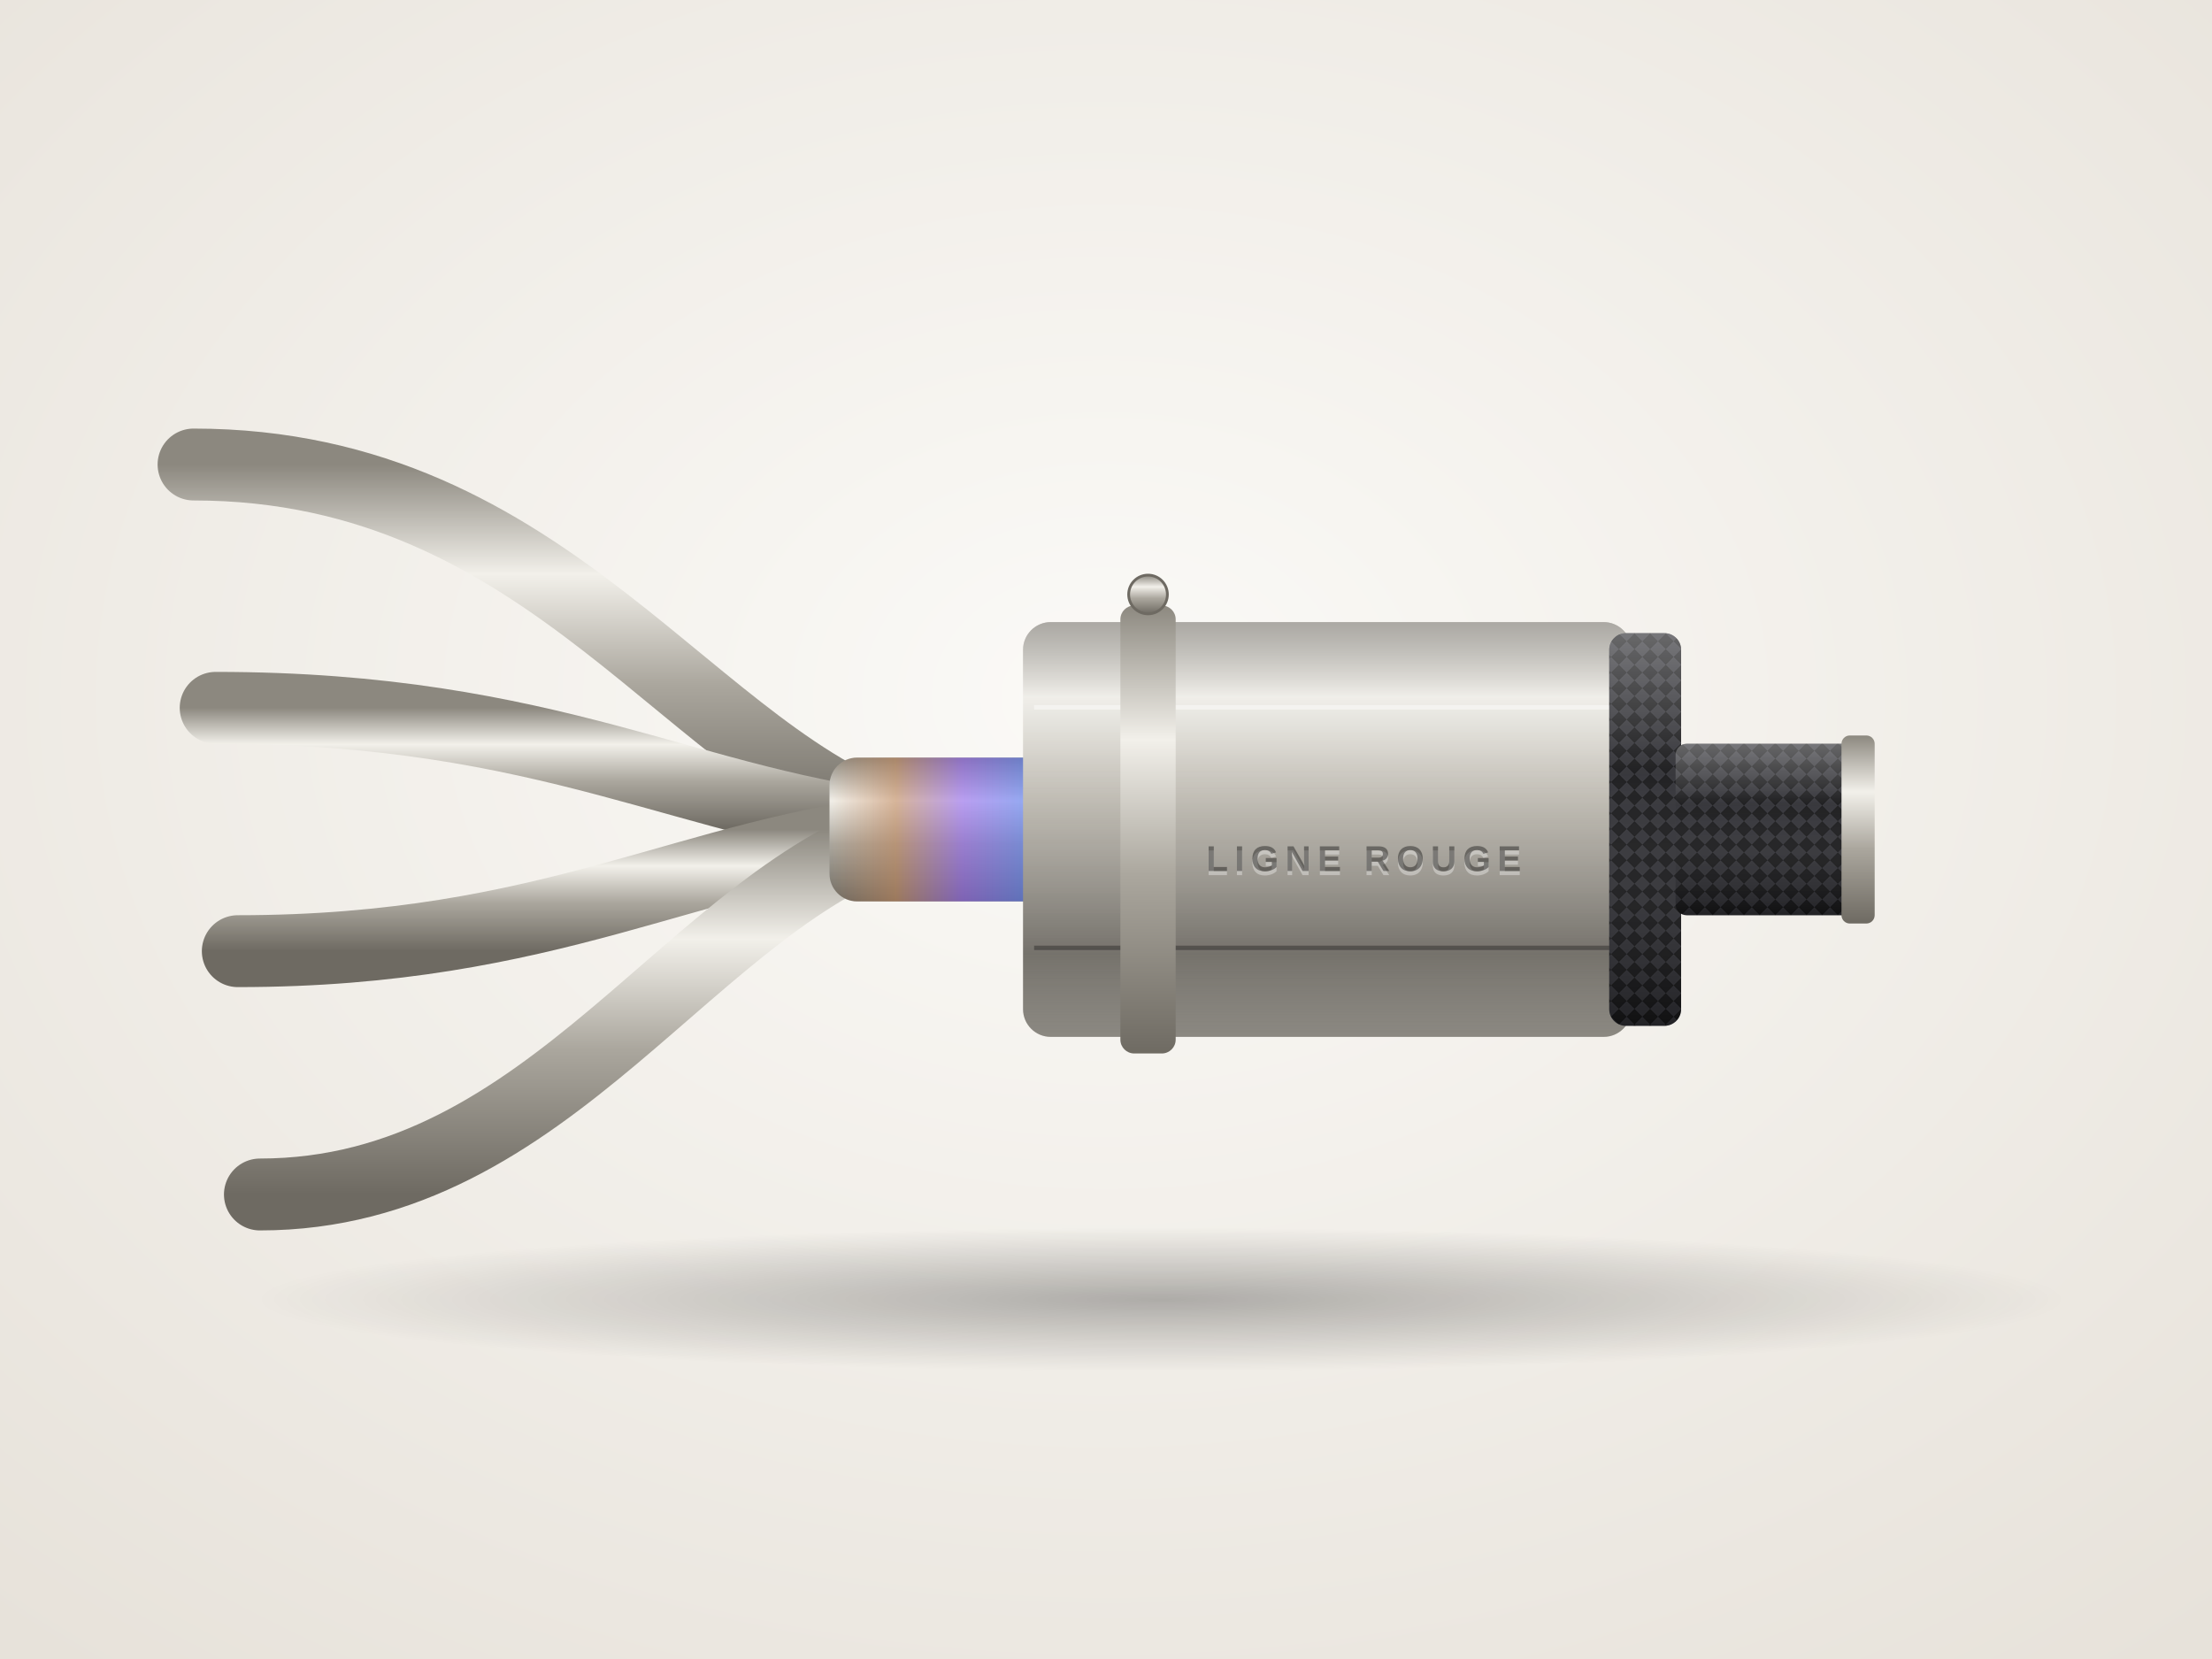
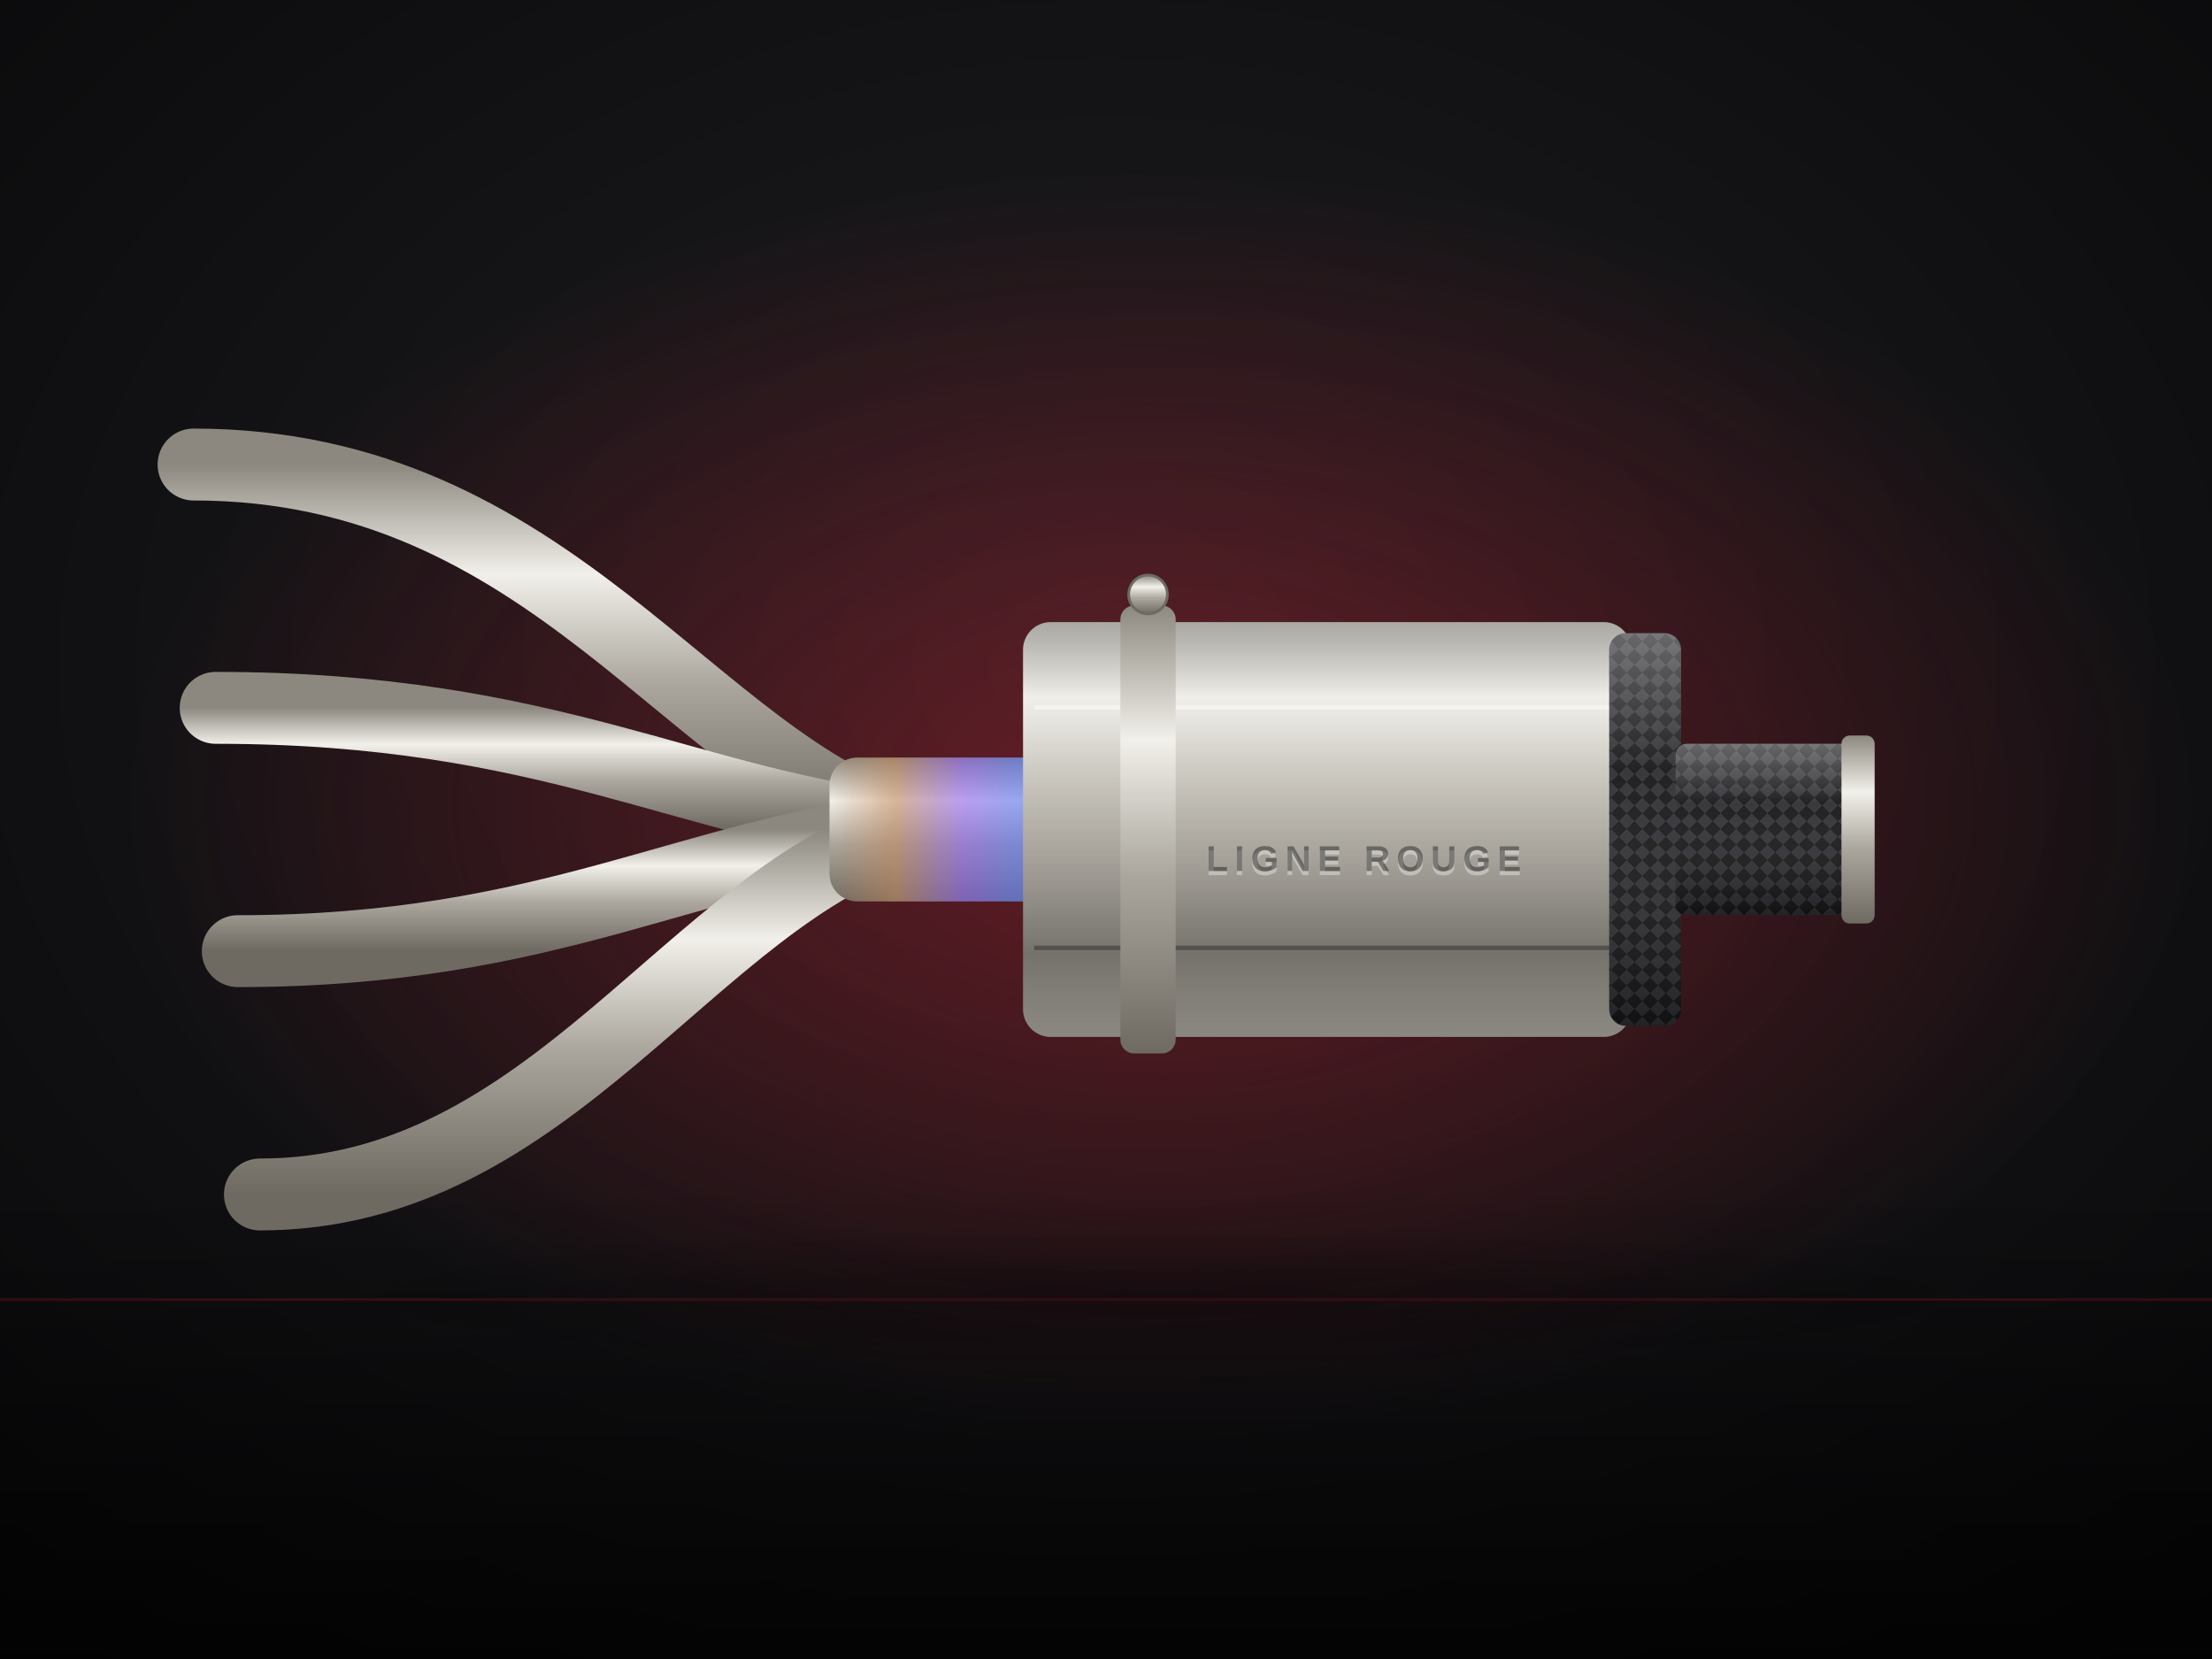
<svg xmlns="http://www.w3.org/2000/svg" viewBox="0 0 800 600" width="800" height="600">
  <defs>
-     <radialGradient id="bg" cx="50%" cy="42%" r="75%">
-       <stop offset="0" stop-color="#FBFAF7" />
-       <stop offset="1" stop-color="#E7E2DA" />
+     <radialGradient id="bg" cx="50%" cy="40%" r="80%">
+       <stop offset="0" stop-color="#1E1E22" />
+       <stop offset="1" stop-color="#070708" />
    </radialGradient>
+     <radialGradient id="glow" cx="50%" cy="50%" r="50%">
+       <stop offset="0" stop-color="#E11D2E" stop-opacity="0.38" />
+       <stop offset="1" stop-color="#E11D2E" stop-opacity="0" />
+     </radialGradient>
+     <linearGradient id="floor" x1="0" y1="0" x2="0" y2="1">
+       <stop offset="0" stop-color="#000" stop-opacity="0" />
+       <stop offset="1" stop-color="#000" stop-opacity="0.7" />
+     </linearGradient>
    <linearGradient id="metal" x1="0" y1="0" x2="0" y2="1">
      <stop offset="0" stop-color="#7E7A72" />
      <stop offset="0.18" stop-color="#ECEAE4" />
      <stop offset="0.45" stop-color="#B9B5AC" />
      <stop offset="0.8" stop-color="#7E7A72" />
      <stop offset="1" stop-color="#B9B5AC" />
    </linearGradient>
    <linearGradient id="ti" x1="0" y1="0" x2="0" y2="1">
      <stop offset="0" stop-color="#8C887F" />
      <stop offset="0.3" stop-color="#F2F0EA" />
      <stop offset="0.6" stop-color="#ABA79E" />
      <stop offset="1" stop-color="#6E6A62" />
    </linearGradient>
    <linearGradient id="heat" x1="0" y1="0" x2="1" y2="0">
      <stop offset="0" stop-color="#C08457" stop-opacity="0" />
      <stop offset="0.3" stop-color="#C08457" stop-opacity="0.55" />
      <stop offset="0.6" stop-color="#8B5CF6" stop-opacity="0.55" />
      <stop offset="1" stop-color="#3B82F6" stop-opacity="0.6" />
    </linearGradient>
    <linearGradient id="gloss" x1="0" y1="0" x2="0" y2="1">
      <stop offset="0" stop-color="#fff" stop-opacity="0.35" />
      <stop offset="0.35" stop-color="#fff" stop-opacity="0.05" />
      <stop offset="1" stop-color="#000" stop-opacity="0.25" />
    </linearGradient>
    <pattern id="carbon" width="8" height="8" patternUnits="userSpaceOnUse" patternTransform="rotate(45)">
      <rect width="8" height="8" fill="#161618" />
      <rect width="4" height="4" fill="#2E2E33" />
      <rect x="4" y="4" width="4" height="4" fill="#2E2E33" />
    </pattern>
    <radialGradient id="shadow" cx="50%" cy="50%" r="50%">
      <stop offset="0" stop-color="#000" stop-opacity="0.28" />
      <stop offset="1" stop-color="#000" stop-opacity="0" />
    </radialGradient>
    <radialGradient id="bore" cx="45%" cy="45%" r="60%">
      <stop offset="0" stop-color="#000" />
      <stop offset="0.8" stop-color="#1a1a1a" />
      <stop offset="1" stop-color="#444" />
    </radialGradient>
  </defs>
  <rect width="800" height="600" fill="url(#bg)" />
+   <ellipse cx="420" cy="290" rx="380" ry="230" fill="url(#glow)" />
+   <rect y="430" width="800" height="170" fill="url(#floor)" />
+   <line x1="0" y1="470" x2="800" y2="470" stroke="#E11D2E" stroke-opacity="0.18" />
  <ellipse cx="420" cy="470" rx="330" ry="26" fill="url(#shadow)" />
  <path d="M 70 168 C 200 168, 250 276, 330 300" stroke="url(#ti)" stroke-width="26" fill="none" stroke-linecap="round" />
  <path d="M 78 256 C 200 256, 250 292, 330 300" stroke="url(#ti)" stroke-width="26" fill="none" stroke-linecap="round" />
  <path d="M 86 344 C 200 344, 250 308, 330 300" stroke="url(#ti)" stroke-width="26" fill="none" stroke-linecap="round" />
  <path d="M 94 432 C 200 432, 250 324, 330 300" stroke="url(#ti)" stroke-width="26" fill="none" stroke-linecap="round" />
  <path d="M 70 160 L 330 300" stroke="url(#heat)" stroke-width="0" />
  <rect x="300" y="274" width="80" height="52" rx="10" fill="url(#ti)" />
  <rect x="300" y="274" width="80" height="52" rx="10" fill="url(#heat)" />
  <rect x="370" y="225" width="220" height="150" rx="10" fill="url(#metal)" />
  <rect x="374" y="255" width="212" height="1.6" fill="#fff" fill-opacity="0.45" />
  <rect x="374" y="342" width="212" height="1.6" fill="#000" fill-opacity="0.35" />
  <rect x="370" y="225" width="220" height="150" rx="10" fill="url(#gloss)" />
  <rect x="405.2" y="219" width="20" height="162" rx="5" fill="url(#ti)" />
  <circle cx="415.2" cy="215" r="7" fill="url(#ti)" stroke="#6e6a62" />
  <rect x="582" y="229" width="26" height="142" rx="6" fill="url(#carbon)" />
  <rect x="582" y="229" width="26" height="142" rx="6" fill="url(#gloss)" />
  <g transform="translate(493.2 315) rotate(0)" font-family="Arial Black, Arial, sans-serif" font-weight="900" font-size="12.941" letter-spacing="2.329" text-anchor="middle">
    <text y="1.5" fill="#fff" fill-opacity="0.35">LIGNE ROUGE</text>
    <text fill="#000" fill-opacity="0.38">LIGNE ROUGE</text>
  </g>
  <rect x="606" y="269" width="70" height="62" rx="4" fill="url(#carbon)" />
  <rect x="606" y="269" width="70" height="62" rx="4" fill="url(#gloss)" />
  <rect x="666" y="266" width="12" height="68" rx="3" fill="url(#ti)" />
</svg>
